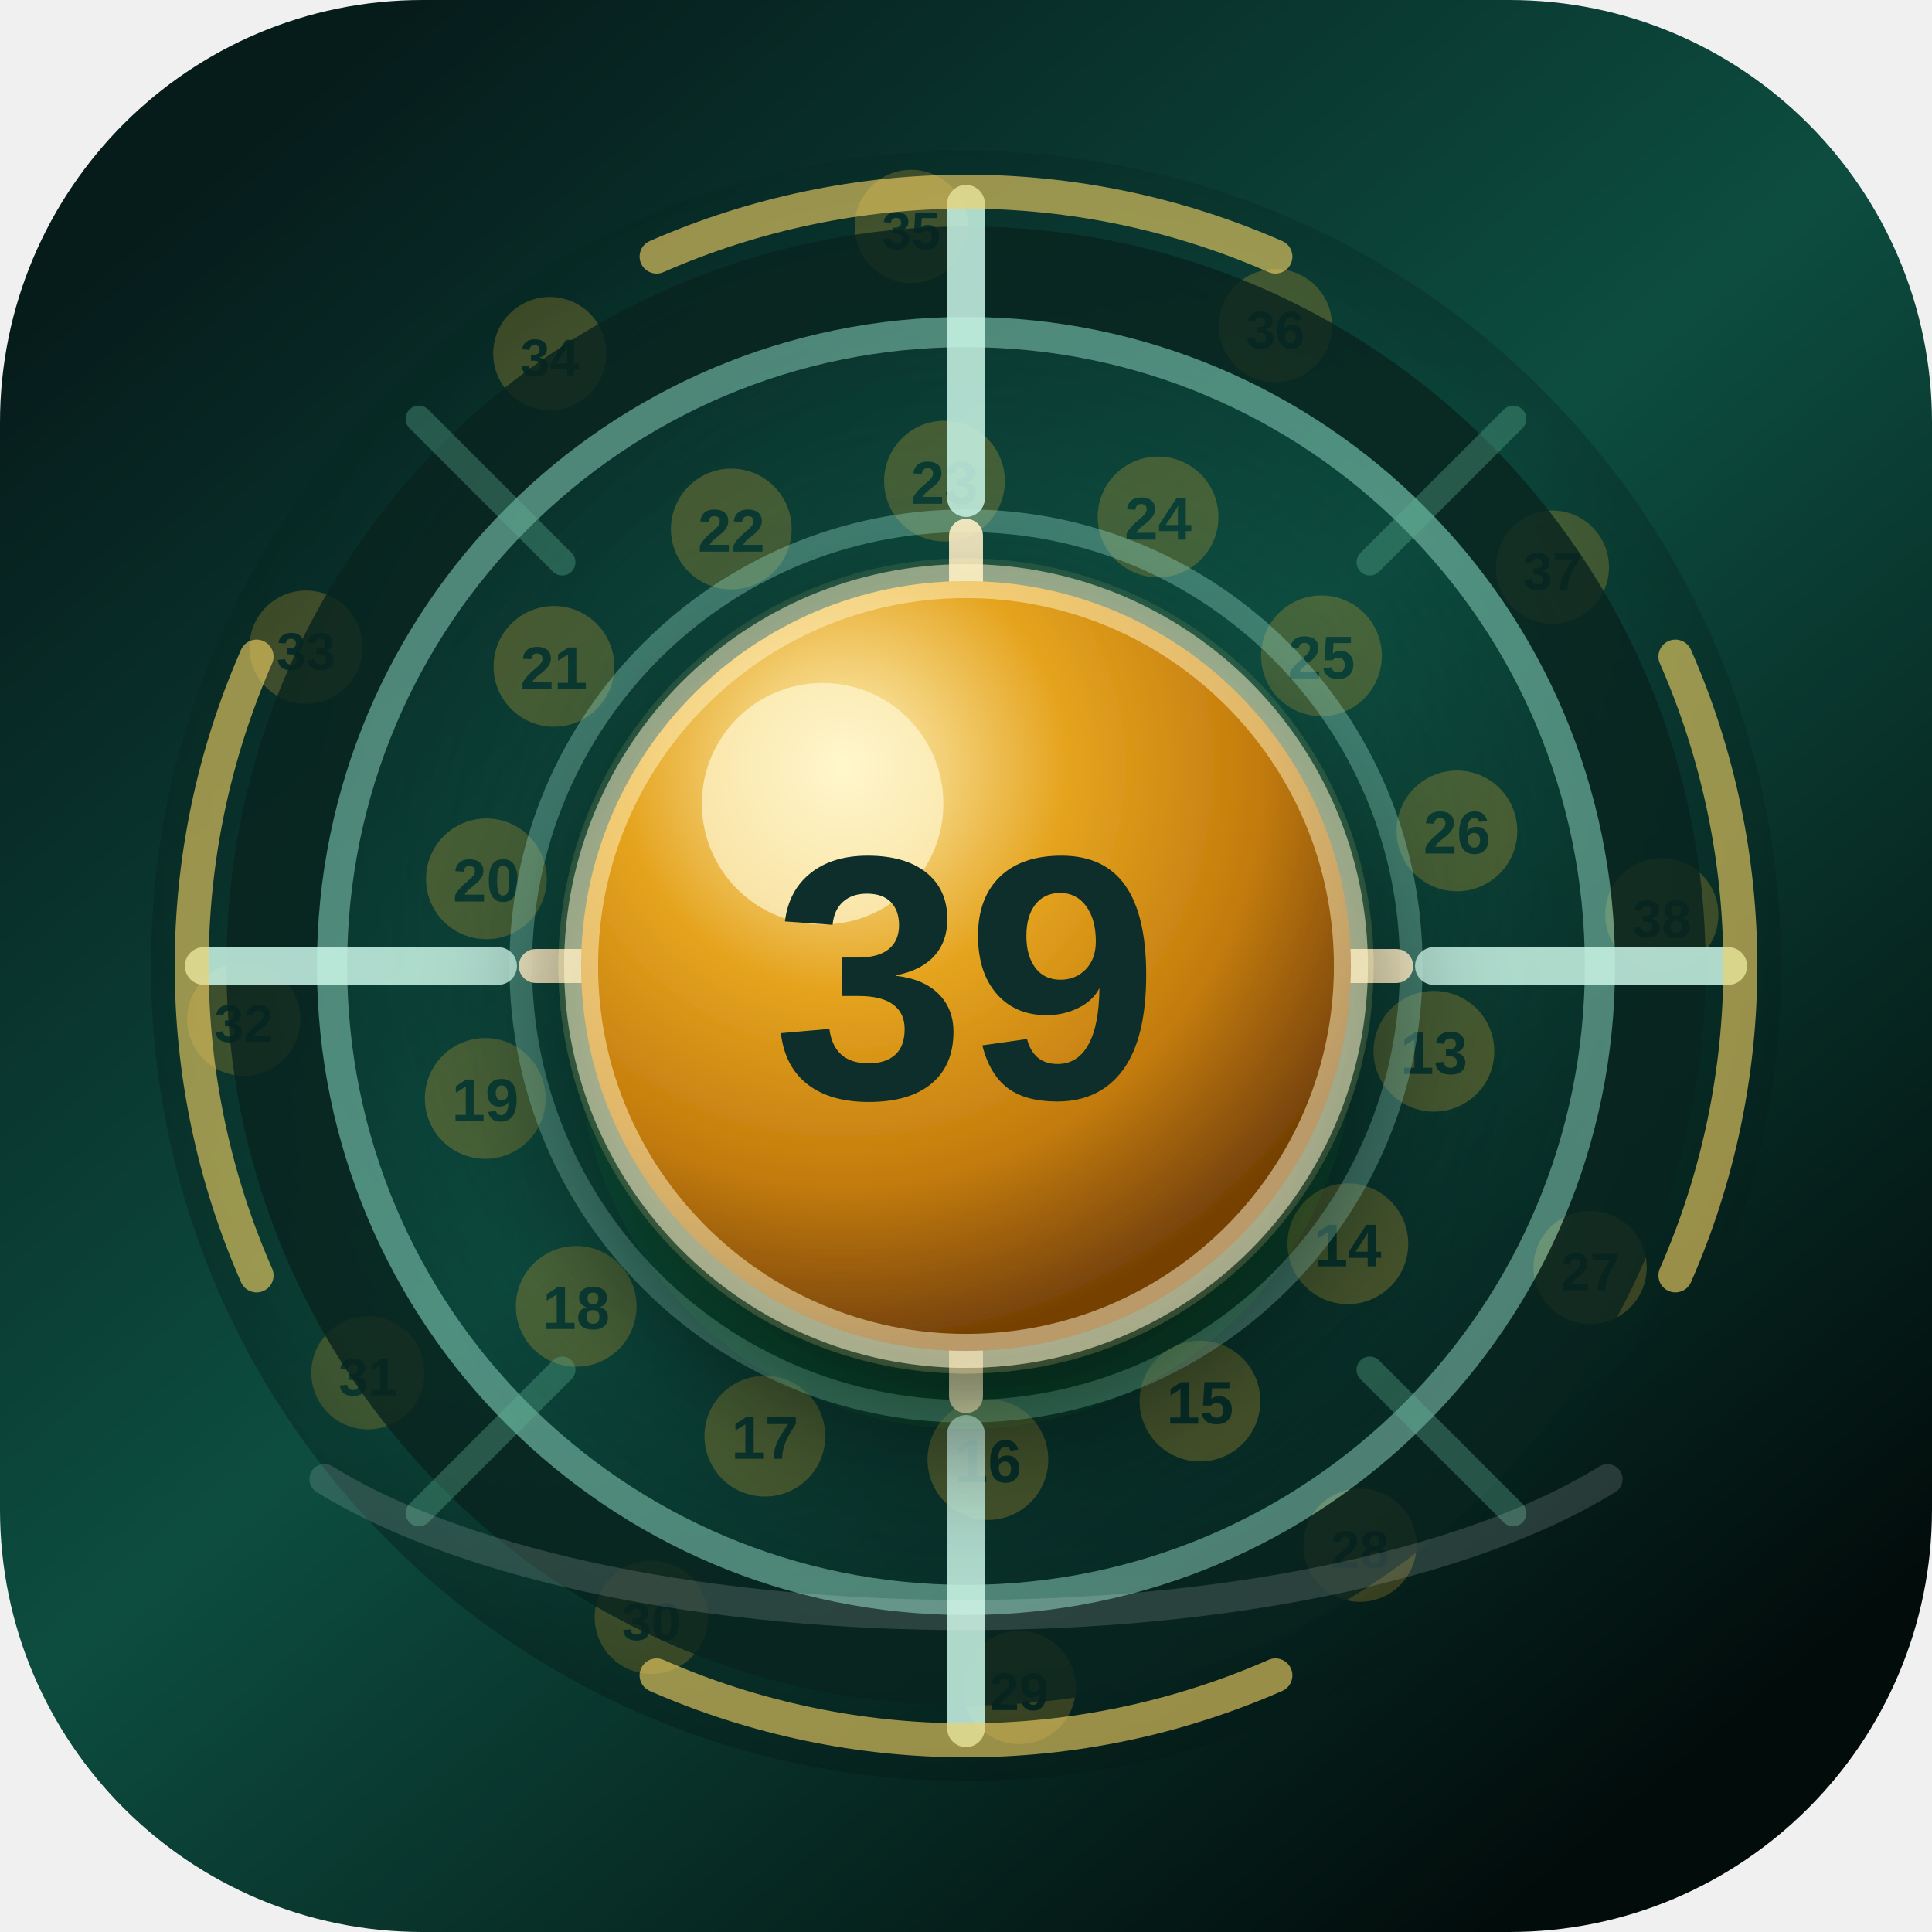
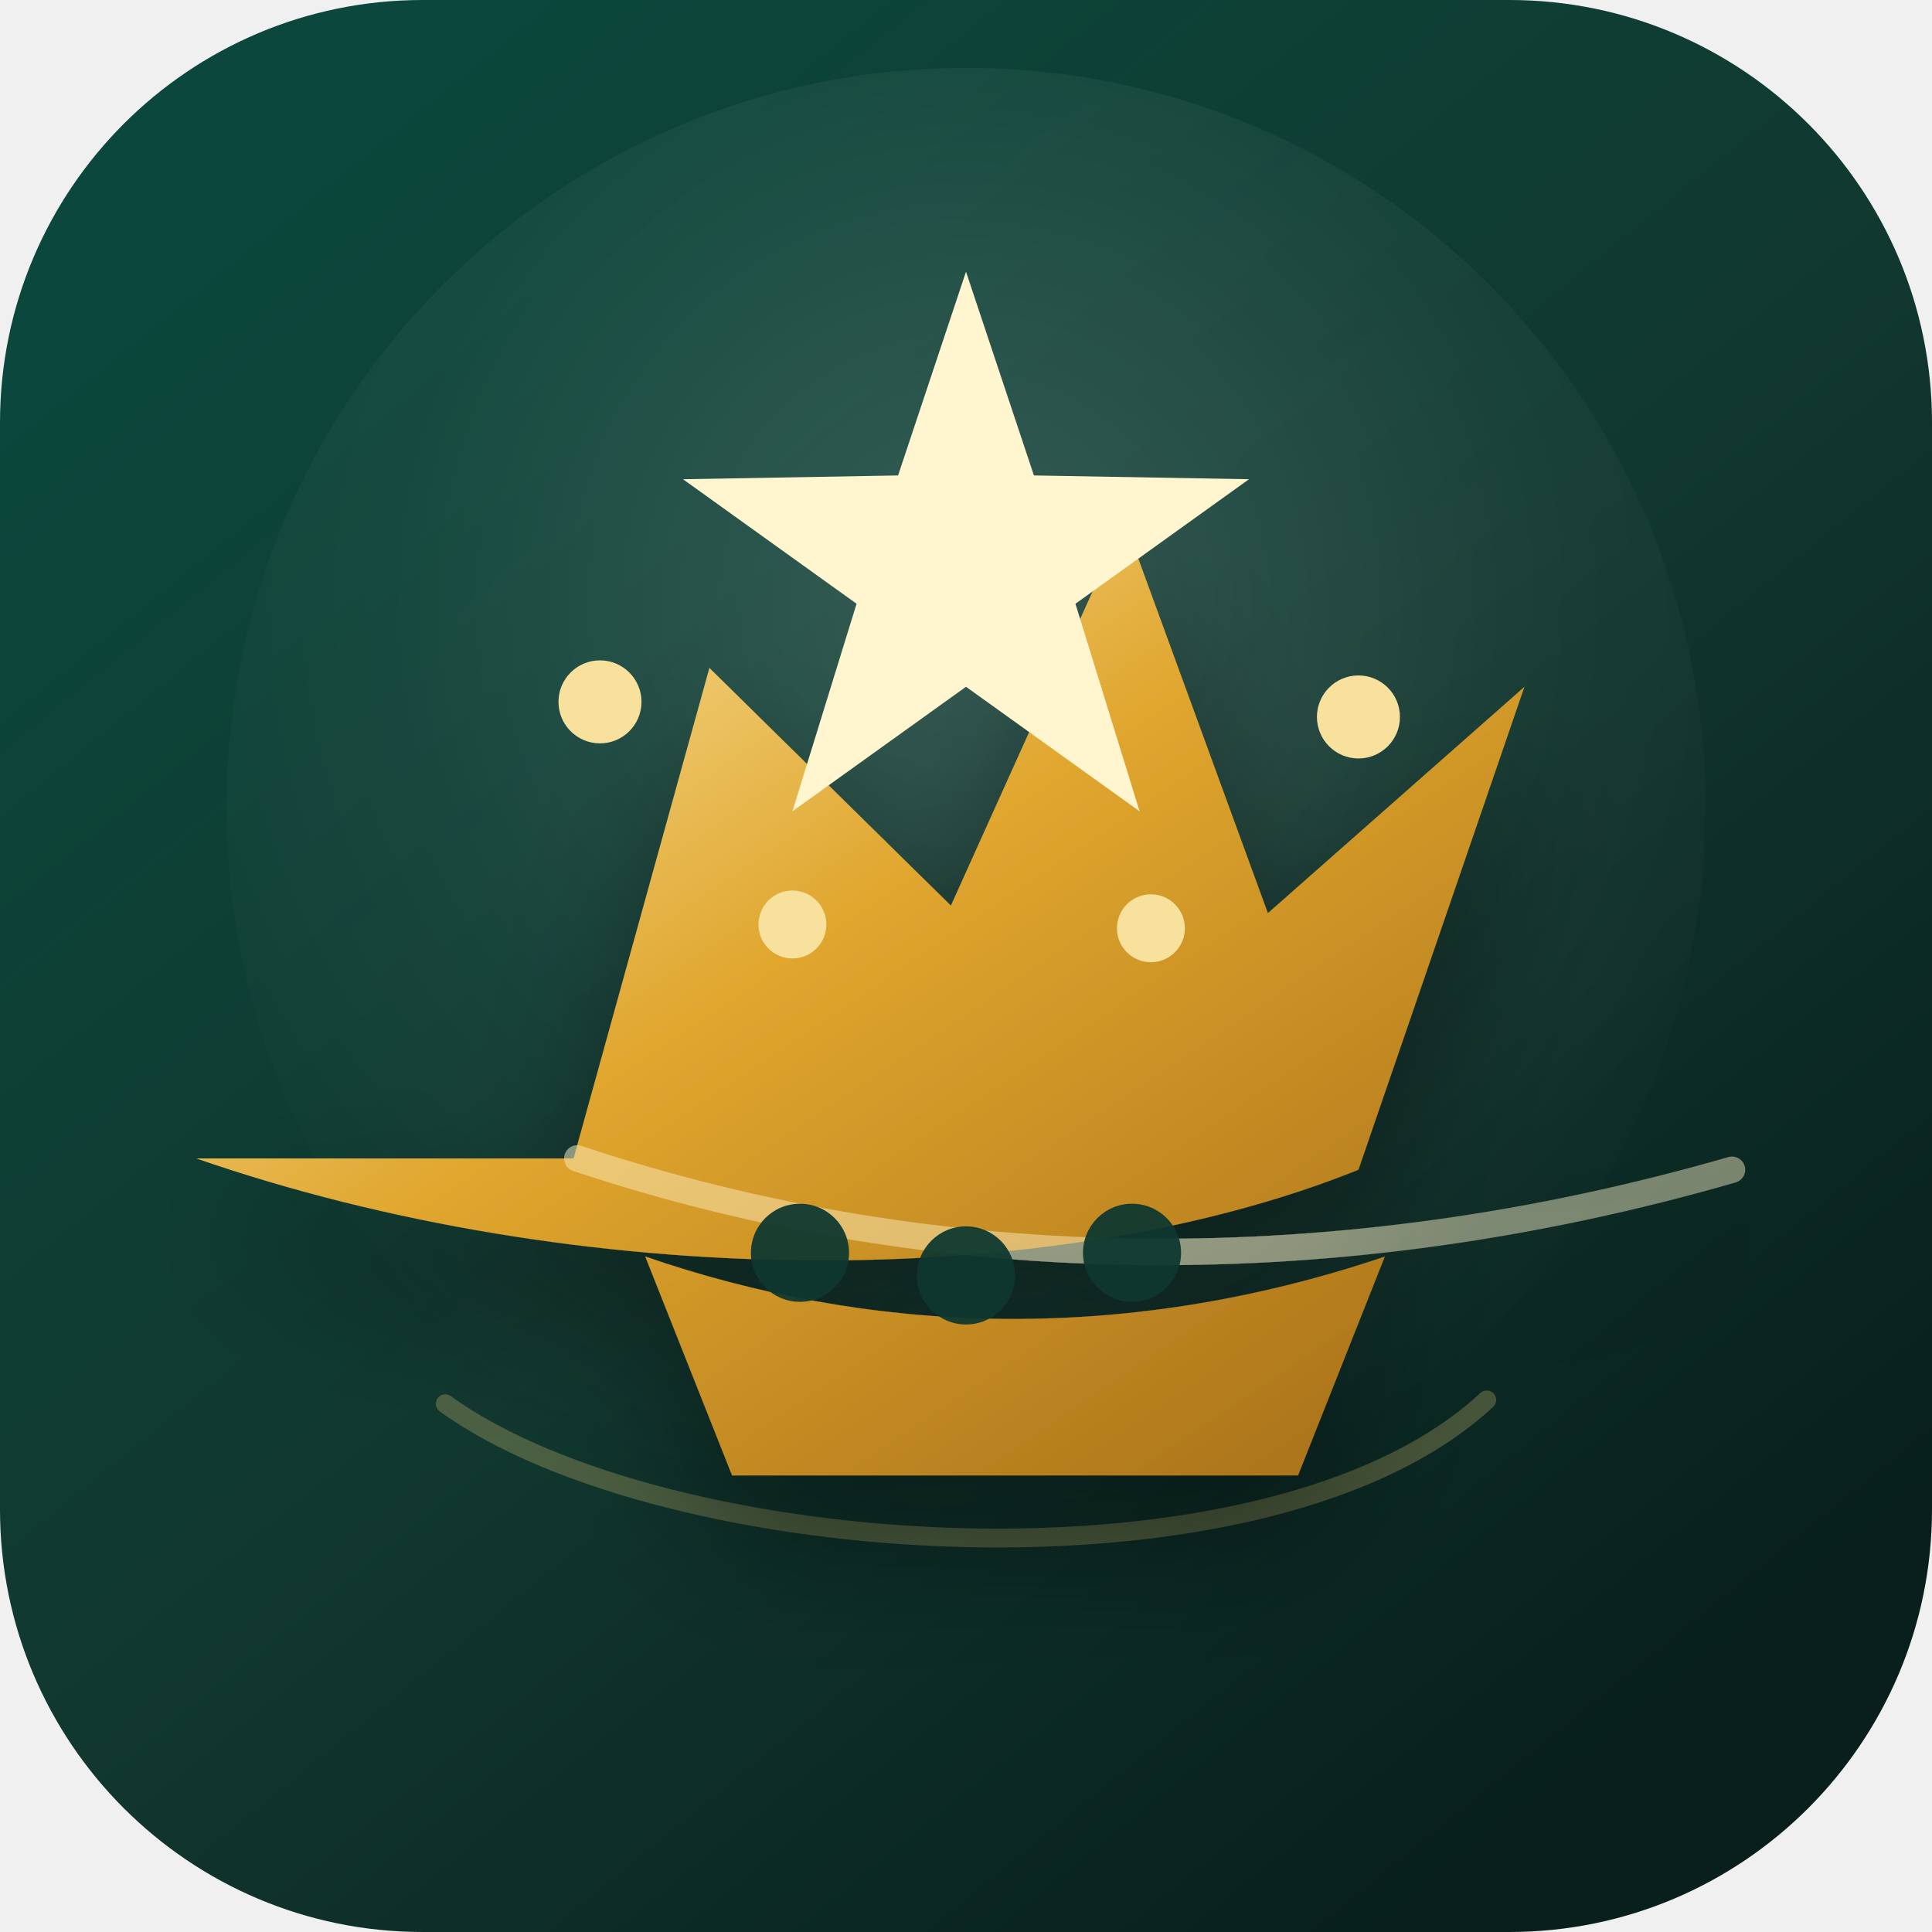
<svg xmlns="http://www.w3.org/2000/svg" viewBox="0 0 512 512">
  <defs>
-     <linearGradient id="bg" x1="70" y1="34" x2="438" y2="476" gradientUnits="userSpaceOnUse">
-       <stop stop-color="#061c1b" />
-       <stop offset=".48" stop-color="#0d4d40" />
-       <stop offset="1" stop-color="#020c0b" />
+     <linearGradient id="bg" x1="80" y1="42" x2="426" y2="468" gradientUnits="userSpaceOnUse">
+       <stop stop-color="#0b473c" />
+       <stop offset=".52" stop-color="#11382f" />
+       <stop offset="1" stop-color="#081f1c" />
    </linearGradient>
-     <radialGradient id="glass" cx="50%" cy="46%" r="68%">
-       <stop stop-color="#1b7b61" stop-opacity=".52" />
-       <stop offset=".52" stop-color="#0a3a32" stop-opacity=".22" />
-       <stop offset="1" stop-color="#000000" stop-opacity=".58" />
+     <linearGradient id="gold" x1="146" y1="82" x2="366" y2="408" gradientUnits="userSpaceOnUse">
+       <stop stop-color="#fff1b8" />
+       <stop offset=".45" stop-color="#e0a62e" />
+       <stop offset="1" stop-color="#a56d18" />
+     </linearGradient>
+     <radialGradient id="glow" cx="50%" cy="36%" r="62%">
+       <stop stop-color="#ffffff" stop-opacity=".16" />
+       <stop offset=".62" stop-color="#ffffff" stop-opacity=".04" />
+       <stop offset="1" stop-color="#ffffff" stop-opacity="0" />
    </radialGradient>
-     <radialGradient id="ball" cx="34%" cy="24%" r="76%">
-       <stop stop-color="#fff4bf" />
-       <stop offset=".38" stop-color="#e5a41f" />
-       <stop offset=".72" stop-color="#c27b0d" />
-       <stop offset="1" stop-color="#744106" />
-     </radialGradient>
-     <radialGradient id="ballGlow" cx="50%" cy="50%" r="58%">
-       <stop stop-color="#ffe285" stop-opacity=".52" />
-       <stop offset=".64" stop-color="#ffe285" stop-opacity=".16" />
-       <stop offset="1" stop-color="#ffe285" stop-opacity="0" />
-     </radialGradient>
-     <filter id="deepShadow" x="-25%" y="-25%" width="150%" height="150%">
-       <feDropShadow dx="0" dy="20" stdDeviation="20" flood-color="#000705" flood-opacity=".58" />
+     <filter id="softShadow" x="-20%" y="-20%" width="140%" height="150%">
+       <feDropShadow dx="0" dy="18" stdDeviation="18" flood-color="#03100d" flood-opacity=".4" />
    </filter>
  </defs>
  <rect width="512" height="512" rx="112" fill="url(#bg)" />
-   <g opacity=".34">
-     <g transform="translate(319.8 232.7)">
-       <circle r="18" fill="#f0b633" />
-       <text y="6" text-anchor="middle" font-family="Arial, Helvetica, sans-serif" font-size="16" font-weight="900" fill="#062722">01</text>
-     </g>
-     <g transform="translate(325.3 268.2)">
-       <circle r="18" fill="#f0b633" />
-       <text y="6" text-anchor="middle" font-family="Arial, Helvetica, sans-serif" font-size="16" font-weight="900" fill="#062722">02</text>
-     </g>
-     <g transform="translate(307.9 299.5)">
-       <circle r="18" fill="#f0b633" />
-       <text y="6" text-anchor="middle" font-family="Arial, Helvetica, sans-serif" font-size="16" font-weight="900" fill="#062722">03</text>
-     </g>
-     <g transform="translate(280.2 322.3)">
-       <circle r="18" fill="#f0b633" />
-       <text y="6" text-anchor="middle" font-family="Arial, Helvetica, sans-serif" font-size="16" font-weight="900" fill="#062722">04</text>
-     </g>
-     <g transform="translate(243.4 327.8)">
-       <circle r="18" fill="#f0b633" />
-       <text y="6" text-anchor="middle" font-family="Arial, Helvetica, sans-serif" font-size="16" font-weight="900" fill="#062722">05</text>
-     </g>
-     <g transform="translate(208.5 312.8)">
-       <circle r="18" fill="#f0b633" />
-       <text y="6" text-anchor="middle" font-family="Arial, Helvetica, sans-serif" font-size="16" font-weight="900" fill="#062722">06</text>
-     </g>
-     <g transform="translate(191.6 279.5)">
-       <circle r="18" fill="#f0b633" />
-       <text y="6" text-anchor="middle" font-family="Arial, Helvetica, sans-serif" font-size="16" font-weight="900" fill="#062722">07</text>
-     </g>
-     <g transform="translate(187.1 243.9)">
-       <circle r="18" fill="#f0b633" />
-       <text y="6" text-anchor="middle" font-family="Arial, Helvetica, sans-serif" font-size="16" font-weight="900" fill="#062722">08</text>
-     </g>
-     <g transform="translate(204.3 212.7)">
-       <circle r="18" fill="#f0b633" />
-       <text y="6" text-anchor="middle" font-family="Arial, Helvetica, sans-serif" font-size="16" font-weight="900" fill="#062722">09</text>
-     </g>
-     <g transform="translate(229.8 184.2)">
-       <circle r="18" fill="#f0b633" />
-       <text y="6" text-anchor="middle" font-family="Arial, Helvetica, sans-serif" font-size="16" font-weight="900" fill="#062722">10</text>
-     </g>
-     <g transform="translate(267.9 187.9)">
-       <circle r="18" fill="#f0b633" />
-       <text y="6" text-anchor="middle" font-family="Arial, Helvetica, sans-serif" font-size="16" font-weight="900" fill="#062722">11</text>
-     </g>
-     <g transform="translate(305.7 196.7)">
-       <circle r="18" fill="#f0b633" />
-       <text y="6" text-anchor="middle" font-family="Arial, Helvetica, sans-serif" font-size="16" font-weight="900" fill="#062722">12</text>
-     </g>
-     <g transform="translate(380.0 278.6)">
-       <circle r="16" fill="#f0b633" />
-       <text y="6" text-anchor="middle" font-family="Arial, Helvetica, sans-serif" font-size="16" font-weight="900" fill="#062722">13</text>
-     </g>
-     <g transform="translate(357.2 329.6)">
-       <circle r="16" fill="#f0b633" />
-       <text y="6" text-anchor="middle" font-family="Arial, Helvetica, sans-serif" font-size="16" font-weight="900" fill="#062722">14</text>
-     </g>
-     <g transform="translate(318.0 371.3)">
-       <circle r="16" fill="#f0b633" />
-       <text y="6" text-anchor="middle" font-family="Arial, Helvetica, sans-serif" font-size="16" font-weight="900" fill="#062722">15</text>
-     </g>
-     <g transform="translate(261.8 386.8)">
-       <circle r="16" fill="#f0b633" />
-       <text y="6" text-anchor="middle" font-family="Arial, Helvetica, sans-serif" font-size="16" font-weight="900" fill="#062722">16</text>
-     </g>
-     <g transform="translate(202.7 380.6)">
-       <circle r="16" fill="#f0b633" />
-       <text y="6" text-anchor="middle" font-family="Arial, Helvetica, sans-serif" font-size="16" font-weight="900" fill="#062722">17</text>
-     </g>
-     <g transform="translate(152.7 346.2)">
-       <circle r="16" fill="#f0b633" />
-       <text y="6" text-anchor="middle" font-family="Arial, Helvetica, sans-serif" font-size="16" font-weight="900" fill="#062722">18</text>
-     </g>
-     <g transform="translate(128.6 291.1)">
-       <circle r="16" fill="#f0b633" />
-       <text y="6" text-anchor="middle" font-family="Arial, Helvetica, sans-serif" font-size="16" font-weight="900" fill="#062722">19</text>
-     </g>
-     <g transform="translate(128.9 232.9)">
-       <circle r="16" fill="#f0b633" />
-       <text y="6" text-anchor="middle" font-family="Arial, Helvetica, sans-serif" font-size="16" font-weight="900" fill="#062722">20</text>
-     </g>
-     <g transform="translate(146.8 176.6)">
-       <circle r="16" fill="#f0b633" />
-       <text y="6" text-anchor="middle" font-family="Arial, Helvetica, sans-serif" font-size="16" font-weight="900" fill="#062722">21</text>
-     </g>
-     <g transform="translate(193.8 140.2)">
-       <circle r="16" fill="#f0b633" />
-       <text y="6" text-anchor="middle" font-family="Arial, Helvetica, sans-serif" font-size="16" font-weight="900" fill="#062722">22</text>
-     </g>
-     <g transform="translate(250.3 127.5)">
-       <circle r="16" fill="#f0b633" />
-       <text y="6" text-anchor="middle" font-family="Arial, Helvetica, sans-serif" font-size="16" font-weight="900" fill="#062722">23</text>
-     </g>
-     <g transform="translate(306.9 137.0)">
-       <circle r="16" fill="#f0b633" />
-       <text y="6" text-anchor="middle" font-family="Arial, Helvetica, sans-serif" font-size="16" font-weight="900" fill="#062722">24</text>
-     </g>
-     <g transform="translate(350.2 173.8)">
-       <circle r="16" fill="#f0b633" />
-       <text y="6" text-anchor="middle" font-family="Arial, Helvetica, sans-serif" font-size="16" font-weight="900" fill="#062722">25</text>
-     </g>
-     <g transform="translate(386.1 220.2)">
-       <circle r="16" fill="#f0b633" />
-       <text y="6" text-anchor="middle" font-family="Arial, Helvetica, sans-serif" font-size="16" font-weight="900" fill="#062722">26</text>
-     </g>
-     <g transform="translate(421.4 335.9)">
-       <circle r="15" fill="#f0b633" />
-       <text y="6" text-anchor="middle" font-family="Arial, Helvetica, sans-serif" font-size="14" font-weight="900" fill="#062722">27</text>
-     </g>
-     <g transform="translate(360.4 409.5)">
-       <circle r="15" fill="#f0b633" />
-       <text y="6" text-anchor="middle" font-family="Arial, Helvetica, sans-serif" font-size="14" font-weight="900" fill="#062722">28</text>
-     </g>
-     <g transform="translate(270.1 447.2)">
-       <circle r="15" fill="#f0b633" />
-       <text y="6" text-anchor="middle" font-family="Arial, Helvetica, sans-serif" font-size="14" font-weight="900" fill="#062722">29</text>
-     </g>
-     <g transform="translate(172.6 428.6)">
-       <circle r="15" fill="#f0b633" />
-       <text y="6" text-anchor="middle" font-family="Arial, Helvetica, sans-serif" font-size="14" font-weight="900" fill="#062722">30</text>
-     </g>
-     <g transform="translate(97.5 363.8)">
-       <circle r="15" fill="#f0b633" />
-       <text y="6" text-anchor="middle" font-family="Arial, Helvetica, sans-serif" font-size="14" font-weight="900" fill="#062722">31</text>
-     </g>
-     <g transform="translate(64.6 270.1)">
-       <circle r="15" fill="#f0b633" />
-       <text y="6" text-anchor="middle" font-family="Arial, Helvetica, sans-serif" font-size="14" font-weight="900" fill="#062722">32</text>
-     </g>
-     <g transform="translate(81.1 171.5)">
-       <circle r="15" fill="#f0b633" />
-       <text y="6" text-anchor="middle" font-family="Arial, Helvetica, sans-serif" font-size="14" font-weight="900" fill="#062722">33</text>
-     </g>
-     <g transform="translate(145.7 93.7)">
-       <circle r="15" fill="#f0b633" />
-       <text y="6" text-anchor="middle" font-family="Arial, Helvetica, sans-serif" font-size="14" font-weight="900" fill="#062722">34</text>
-     </g>
-     <g transform="translate(241.5 60.0)">
-       <circle r="15" fill="#f0b633" />
-       <text y="6" text-anchor="middle" font-family="Arial, Helvetica, sans-serif" font-size="14" font-weight="900" fill="#062722">35</text>
-     </g>
-     <g transform="translate(338.0 86.3)">
-       <circle r="15" fill="#f0b633" />
-       <text y="6" text-anchor="middle" font-family="Arial, Helvetica, sans-serif" font-size="14" font-weight="900" fill="#062722">36</text>
-     </g>
-     <g transform="translate(411.4 150.3)">
-       <circle r="15" fill="#f0b633" />
-       <text y="6" text-anchor="middle" font-family="Arial, Helvetica, sans-serif" font-size="14" font-weight="900" fill="#062722">37</text>
-     </g>
-     <g transform="translate(440.4 242.4)">
-       <circle r="15" fill="#f0b633" />
-       <text y="6" text-anchor="middle" font-family="Arial, Helvetica, sans-serif" font-size="14" font-weight="900" fill="#062722">38</text>
-     </g>
+   <circle cx="256" cy="214" r="196" fill="url(#glow)" />
+   <path d="M118 372c58 42 218 53 276-1" fill="none" stroke="#f4d47c" stroke-width="5" stroke-linecap="round" opacity=".26" />
+   <g filter="url(#softShadow)">
+     <path d="M152 307l36-130 64 63 46-102 38 104 68-60-44 128c-82 33-207 32-308-3z" fill="url(#gold)" />
+     <path d="M171 333c58 20 125 24 196 0l-23 58H194l-23-58z" fill="url(#gold)" />
+     <path d="M153 307c96 32 202 33 306 3" fill="none" stroke="#fff3c9" stroke-width="7" stroke-linecap="round" opacity=".45" />
  </g>
-   <circle cx="256" cy="256" r="216" fill="url(#glass)" />
-   <circle cx="256" cy="256" r="184" fill="none" stroke="#08231f" stroke-width="24" opacity=".82" />
-   <g fill="none" stroke-linecap="round">
-     <circle cx="256" cy="256" r="168" stroke="#93d9c4" stroke-width="8" opacity=".5" />
-     <circle cx="256" cy="256" r="118" stroke="#93d9c4" stroke-width="6" opacity=".38" />
-     <circle cx="256" cy="256" r="62" stroke="#fff1c8" stroke-width="5" opacity=".58" />
-     <path d="M256 54v78M256 380v78M54 256h78M380 256h78" stroke="#c9f4e6" stroke-width="10" opacity=".86" />
-     <path d="M256 142v42M256 328v42M142 256h42M328 256h42" stroke="#fff1c8" stroke-width="9" opacity=".92" />
-     <path d="M111 111l38 38M363 363l38 38M401 111l-38 38M149 363l-38 38" stroke="#5fb293" stroke-width="7" opacity=".35" />
+   <path d="M256 72l18 54 57 1-46 33 17 55-46-33-46 33 17-55-46-33 57-1 18-54z" fill="#fff6cf" />
+   <g fill="#f7e19c">
+     <circle cx="159" cy="186" r="11" />
+     <circle cx="210" cy="245" r="9" />
+     <circle cx="305" cy="246" r="9" />
+     <circle cx="360" cy="190" r="11" />
  </g>
-   <g fill="none" stroke="#f4d264" stroke-width="9" stroke-linecap="round" opacity=".62">
-     <path d="M174 68a204 204 0 0 1 164 0" />
-     <path d="M444 174a204 204 0 0 1 0 164" />
-     <path d="M338 444a204 204 0 0 1-164 0" />
-     <path d="M68 338a204 204 0 0 1 0-164" />
+   <g fill="#0e372f" opacity=".94">
+     <circle cx="212" cy="332" r="13" />
+     <circle cx="256" cy="338" r="13" />
+     <circle cx="300" cy="332" r="13" />
  </g>
-   <g filter="url(#deepShadow)">
-     <circle cx="256" cy="256" r="108" fill="url(#ballGlow)" />
-     <circle cx="256" cy="256" r="102" fill="url(#ball)" />
-     <circle cx="256" cy="256" r="102" fill="none" stroke="#fff4c8" stroke-width="9" opacity=".5" />
-     <circle cx="218" cy="213" r="32" fill="#fff8d2" opacity=".68" />
-     <text x="256" y="291" text-anchor="middle" font-family="Arial Black, Arial, Helvetica, sans-serif" font-size="92" font-weight="900" fill="#082f2a">39</text>
-   </g>
-   <path d="M86 392c78 48 262 48 340 0" fill="none" stroke="#ffffff" stroke-width="8" stroke-linecap="round" opacity=".14" />
</svg>
